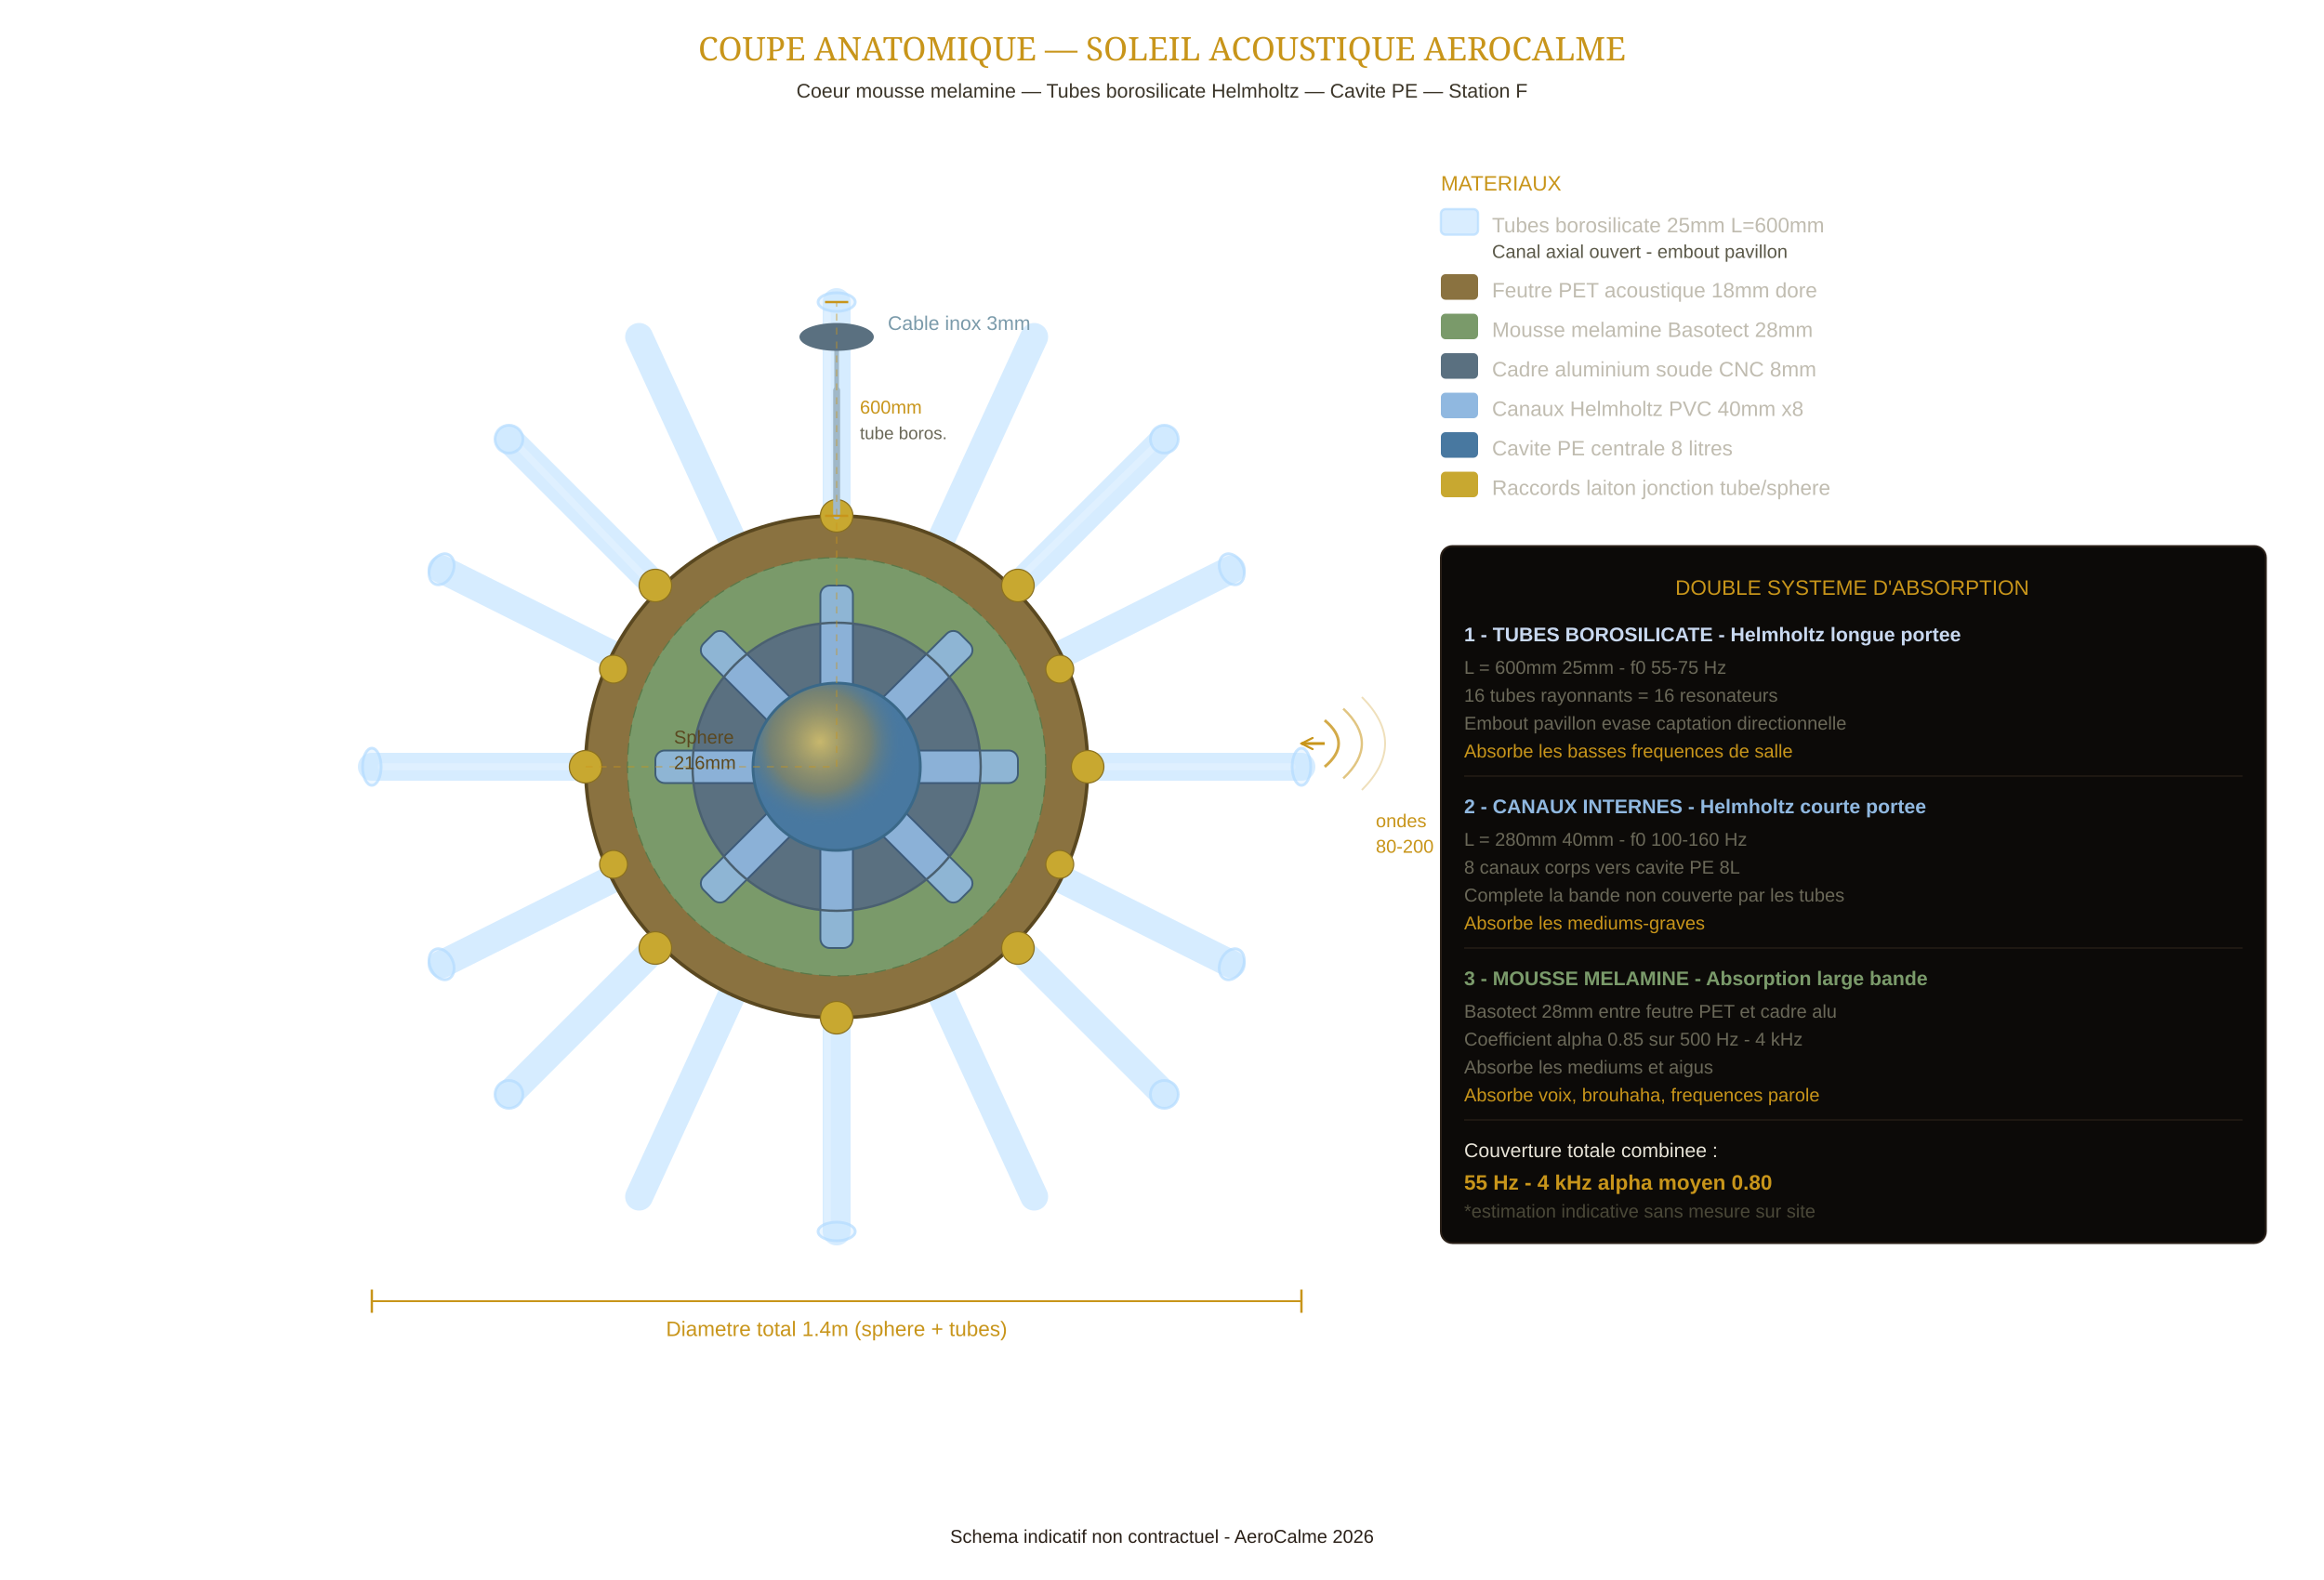
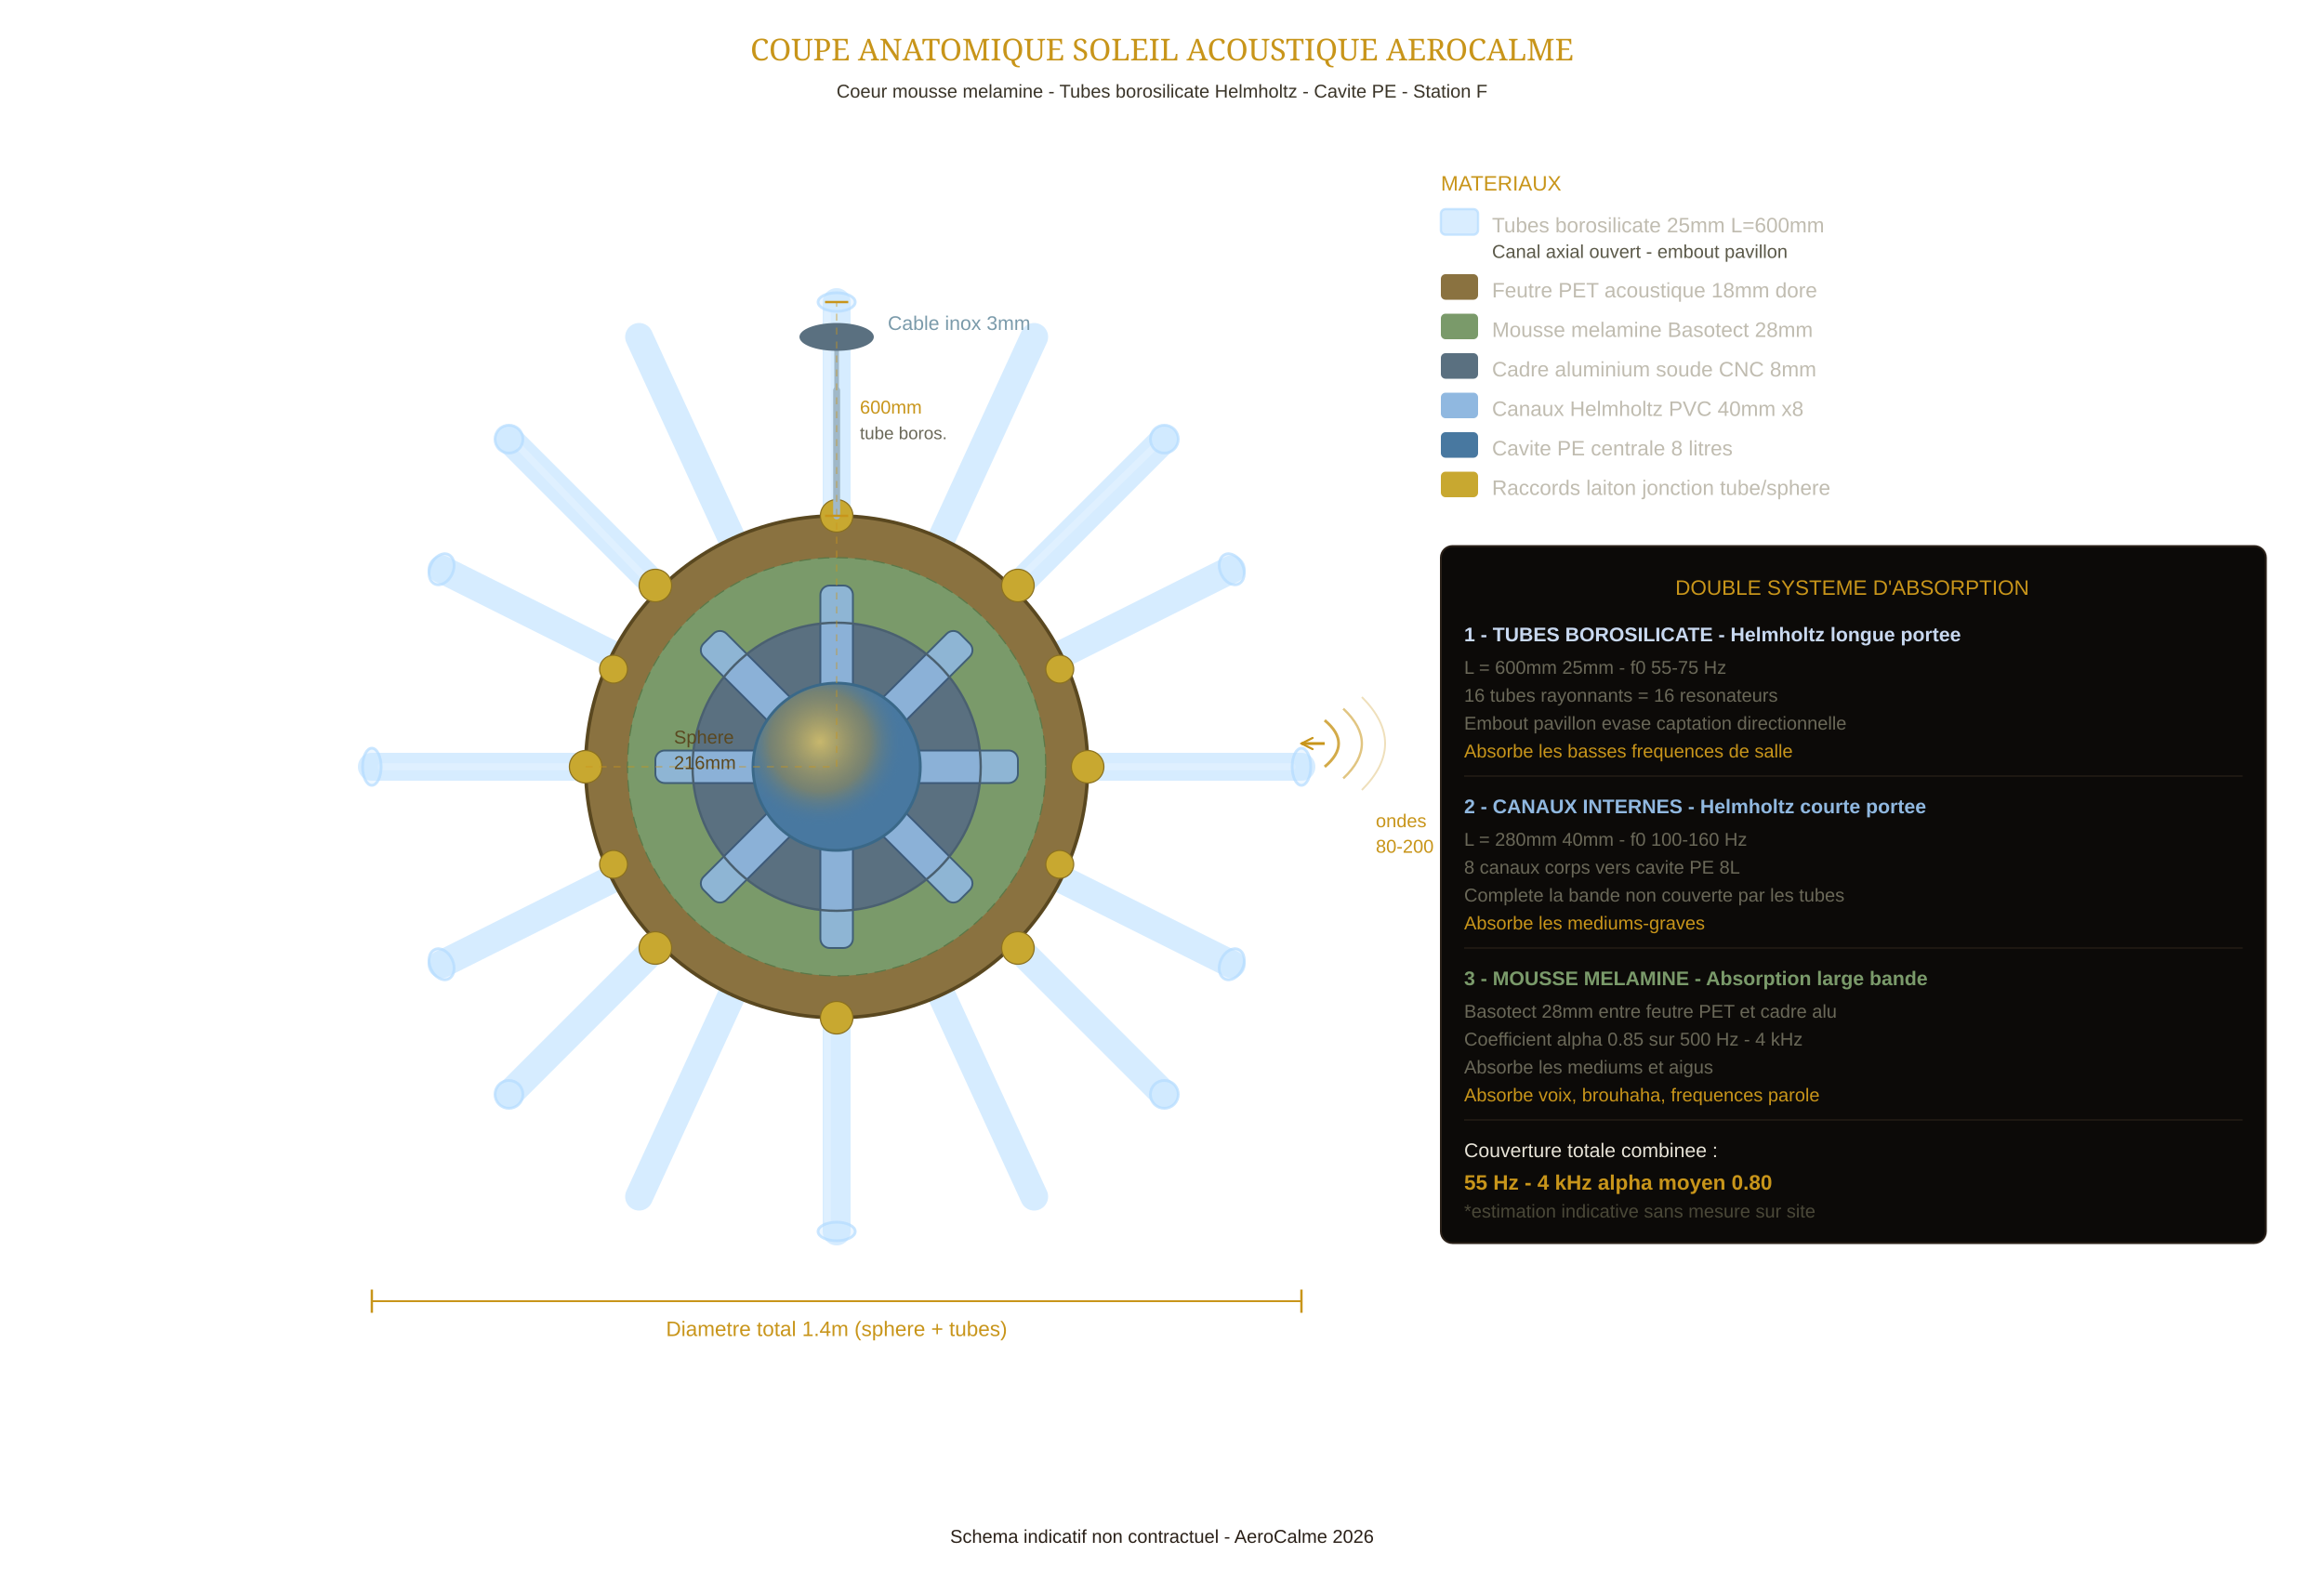
<svg xmlns="http://www.w3.org/2000/svg" width="1000" height="680" viewBox="0 0 1000 680" style="background:#08070a">
  <style>
text { font-family: Arial, sans-serif; letter-spacing: 0; }
</style>
-   <text x="500" y="26" text-anchor="middle" font-size="14" fill="#C8951A" style="font-family:Georgia,serif">COUPE ANATOMIQUE — SOLEIL ACOUSTIQUE AEROCALME</text>
-   <text x="500" y="42" text-anchor="middle" font-size="8.5" fill="#3a3428">Coeur mousse melamine — Tubes borosilicate Helmholtz — Cavite PE — Station F</text>
+   <text x="500" y="26" text-anchor="middle" font-size="13" fill="#C8951A" style="font-family:Georgia,serif">COUPE ANATOMIQUE SOLEIL ACOUSTIQUE AEROCALME</text>
+   <text x="500" y="42" text-anchor="middle" font-size="8" fill="#3a3428">Coeur mousse melamine - Tubes borosilicate Helmholtz - Cavite PE - Station F</text>
  <g stroke="rgba(180,220,255,0.55)" stroke-width="12" stroke-linecap="round" fill="none">
    <line x1="360" y1="330" x2="360" y2="130" />
    <line x1="360" y1="330" x2="360" y2="530" />
    <line x1="360" y1="330" x2="560" y2="330" />
    <line x1="360" y1="330" x2="160" y2="330" />
    <line x1="360" y1="330" x2="501" y2="189" />
    <line x1="360" y1="330" x2="219" y2="189" />
    <line x1="360" y1="330" x2="501" y2="471" />
    <line x1="360" y1="330" x2="219" y2="471" />
    <line x1="360" y1="330" x2="530" y2="245" />
    <line x1="360" y1="330" x2="190" y2="245" />
    <line x1="360" y1="330" x2="530" y2="415" />
    <line x1="360" y1="330" x2="190" y2="415" />
    <line x1="360" y1="330" x2="445" y2="145" />
    <line x1="360" y1="330" x2="275" y2="145" />
    <line x1="360" y1="330" x2="445" y2="515" />
    <line x1="360" y1="330" x2="275" y2="515" />
  </g>
  <g stroke="rgba(255,255,255,0.22)" stroke-width="3" stroke-linecap="round" fill="none">
    <line x1="356" y1="330" x2="356" y2="135" />
    <line x1="356" y1="330" x2="356" y2="525" />
    <line x1="356" y1="330" x2="556" y2="330" />
    <line x1="356" y1="330" x2="164" y2="330" />
    <line x1="356" y1="330" x2="496" y2="193" />
    <line x1="356" y1="330" x2="224" y2="193" />
  </g>
  <g fill="rgba(200,230,255,0.35)" stroke="rgba(180,220,255,0.7)" stroke-width="1.2">
    <ellipse cx="360" cy="130" rx="8" ry="4" />
    <ellipse cx="360" cy="530" rx="8" ry="4" />
    <ellipse cx="560" cy="330" rx="4" ry="8" />
    <ellipse cx="160" cy="330" rx="4" ry="8" />
    <ellipse cx="501" cy="189" rx="6" ry="6" transform="rotate(-45,501,189)" />
    <ellipse cx="219" cy="189" rx="6" ry="6" transform="rotate(45,219,189)" />
    <ellipse cx="501" cy="471" rx="6" ry="6" transform="rotate(45,501,471)" />
    <ellipse cx="219" cy="471" rx="6" ry="6" transform="rotate(-45,219,471)" />
    <ellipse cx="530" cy="245" rx="5" ry="7" transform="rotate(-25,530,245)" />
    <ellipse cx="190" cy="245" rx="5" ry="7" transform="rotate(25,190,245)" />
    <ellipse cx="530" cy="415" rx="5" ry="7" transform="rotate(25,530,415)" />
    <ellipse cx="190" cy="415" rx="5" ry="7" transform="rotate(-25,190,415)" />
  </g>
  <circle cx="360" cy="330" r="108" fill="#8a7240" />
  <circle cx="360" cy="330" r="90" fill="#7a9a6a" />
  <circle cx="360" cy="330" r="62" fill="#5a7080" />
  <g fill="#90b8e0" stroke="#3a5878" stroke-width="0.8" opacity="0.9">
    <rect x="353" y="252" width="14" height="78" rx="4" transform="rotate(0,360,330)" />
    <rect x="353" y="252" width="14" height="78" rx="4" transform="rotate(45,360,330)" />
    <rect x="353" y="252" width="14" height="78" rx="4" transform="rotate(90,360,330)" />
    <rect x="353" y="252" width="14" height="78" rx="4" transform="rotate(135,360,330)" />
    <rect x="353" y="252" width="14" height="78" rx="4" transform="rotate(180,360,330)" />
    <rect x="353" y="252" width="14" height="78" rx="4" transform="rotate(225,360,330)" />
    <rect x="353" y="252" width="14" height="78" rx="4" transform="rotate(270,360,330)" />
    <rect x="353" y="252" width="14" height="78" rx="4" transform="rotate(315,360,330)" />
  </g>
  <circle cx="360" cy="330" r="36" fill="#4878a0" />
  <defs>
    <radialGradient id="goldgrad2" cx="40%" cy="35%">
      <stop offset="0%" stop-color="#e8c860" stop-opacity="0.8" />
      <stop offset="60%" stop-color="#b89030" stop-opacity="0.4" />
      <stop offset="100%" stop-color="#4878a0" stop-opacity="0" />
    </radialGradient>
    <marker id="arrg2" viewBox="0 0 10 10" refX="9" refY="5" markerWidth="5" markerHeight="5" orient="auto">
      <path d="M1 1L9 5L1 9" fill="none" stroke="#C8951A" stroke-width="1.5" stroke-linecap="round" />
    </marker>
  </defs>
  <circle cx="360" cy="330" r="36" fill="url(#goldgrad2)" />
  <circle cx="360" cy="330" r="108" fill="none" stroke="#5a4820" stroke-width="1.5" />
  <circle cx="360" cy="330" r="90" fill="none" stroke="#5a7848" stroke-width="0.5" stroke-dasharray="5,3" />
  <circle cx="360" cy="330" r="62" fill="none" stroke="#4a6070" stroke-width="1" />
  <circle cx="360" cy="330" r="36" fill="none" stroke="#3a6888" stroke-width="1.2" />
  <g fill="#c8a830" stroke="#8a7020" stroke-width="0.5">
    <circle cx="360" cy="222" r="7" />
    <circle cx="360" cy="438" r="7" />
    <circle cx="468" cy="330" r="7" />
    <circle cx="252" cy="330" r="7" />
    <circle cx="438" cy="252" r="7" />
    <circle cx="282" cy="252" r="7" />
    <circle cx="438" cy="408" r="7" />
    <circle cx="282" cy="408" r="7" />
    <circle cx="456" cy="288" r="6" />
    <circle cx="264" cy="288" r="6" />
    <circle cx="456" cy="372" r="6" />
    <circle cx="264" cy="372" r="6" />
  </g>
  <line x1="360" y1="222" x2="360" y2="168" stroke="#a0b8c8" stroke-width="3" stroke-linecap="round" />
  <line x1="360" y1="170" x2="360" y2="148" stroke="#a0b8c8" stroke-width="2" />
  <ellipse cx="360" cy="145" rx="16" ry="6" fill="#5a7080" />
  <text x="382" y="142" font-size="8.5" fill="#7a9aaa">Cable inox 3mm</text>
  <path d="M570 310 Q582 320 570 330" fill="none" stroke="#C8951A" stroke-width="1.2" opacity="0.8" />
  <path d="M578 305 Q594 320 578 335" fill="none" stroke="#C8951A" stroke-width="1" opacity="0.55" />
  <path d="M586 300 Q606 320 586 340" fill="none" stroke="#C8951A" stroke-width="0.8" opacity="0.3" />
  <line x1="570" y1="320" x2="560" y2="320" stroke="#C8951A" stroke-width="1.2" marker-end="url(#arrg2)" />
  <text x="592" y="356" font-size="8" fill="#C8951A">ondes</text>
  <text x="592" y="367" font-size="8" fill="#C8951A">80-200 Hz</text>
  <text x="620" y="82" font-size="9" fill="#C8951A">MATERIAUX</text>
  <rect x="620" y="90" width="16" height="11" rx="2" fill="rgba(180,220,255,0.5)" stroke="rgba(180,220,255,0.7)" stroke-width="1" />
  <text x="642" y="100" font-size="9" fill="#c0bcb0">Tubes borosilicate 25mm L=600mm</text>
  <text x="642" y="111" font-size="8" fill="#5a5848">Canal axial ouvert - embout pavillon</text>
  <rect x="620" y="118" width="16" height="11" rx="2" fill="#8a7240" />
  <text x="642" y="128" font-size="9" fill="#c0bcb0">Feutre PET acoustique 18mm dore</text>
  <rect x="620" y="135" width="16" height="11" rx="2" fill="#7a9a6a" />
  <text x="642" y="145" font-size="9" fill="#c0bcb0">Mousse melamine Basotect 28mm</text>
  <rect x="620" y="152" width="16" height="11" rx="2" fill="#5a7080" />
  <text x="642" y="162" font-size="9" fill="#c0bcb0">Cadre aluminium soude CNC 8mm</text>
  <rect x="620" y="169" width="16" height="11" rx="2" fill="#90b8e0" />
  <text x="642" y="179" font-size="9" fill="#c0bcb0">Canaux Helmholtz PVC 40mm x8</text>
  <rect x="620" y="186" width="16" height="11" rx="2" fill="#4878a0" />
  <text x="642" y="196" font-size="9" fill="#c0bcb0">Cavite PE centrale 8 litres</text>
  <rect x="620" y="203" width="16" height="11" rx="2" fill="#c8a830" />
  <text x="642" y="213" font-size="9" fill="#c0bcb0">Raccords laiton jonction tube/sphere</text>
  <rect x="620" y="235" width="355" height="300" rx="5" fill="#0c0a08" stroke="#2a2018" stroke-width="0.8" />
  <text x="797" y="256" text-anchor="middle" font-size="9" fill="#C8951A">DOUBLE SYSTEME D'ABSORPTION</text>
  <text x="630" y="276" font-size="8.5" fill="#c8d8f0" font-weight="bold">1 - TUBES BOROSILICATE - Helmholtz longue portee</text>
  <text x="630" y="290" font-size="8" fill="#6a6858">L = 600mm 25mm - f0 55-75 Hz</text>
  <text x="630" y="302" font-size="8" fill="#6a6858">16 tubes rayonnants = 16 resonateurs</text>
  <text x="630" y="314" font-size="8" fill="#6a6858">Embout pavillon evase captation directionnelle</text>
  <text x="630" y="326" font-size="8" fill="#C8951A">Absorbe les basses frequences de salle</text>
  <line x1="630" y1="334" x2="965" y2="334" stroke="#2a2018" stroke-width="0.5" />
  <text x="630" y="350" font-size="8.5" fill="#90b8e0" font-weight="bold">2 - CANAUX INTERNES - Helmholtz courte portee</text>
  <text x="630" y="364" font-size="8" fill="#6a6858">L = 280mm 40mm - f0 100-160 Hz</text>
  <text x="630" y="376" font-size="8" fill="#6a6858">8 canaux corps vers cavite PE 8L</text>
  <text x="630" y="388" font-size="8" fill="#6a6858">Complete la bande non couverte par les tubes</text>
  <text x="630" y="400" font-size="8" fill="#C8951A">Absorbe les mediums-graves</text>
  <line x1="630" y1="408" x2="965" y2="408" stroke="#2a2018" stroke-width="0.5" />
  <text x="630" y="424" font-size="8.5" fill="#7a9a6a" font-weight="bold">3 - MOUSSE MELAMINE - Absorption large bande</text>
  <text x="630" y="438" font-size="8" fill="#6a6858">Basotect 28mm entre feutre PET et cadre alu</text>
  <text x="630" y="450" font-size="8" fill="#6a6858">Coefficient alpha 0.85 sur 500 Hz - 4 kHz</text>
  <text x="630" y="462" font-size="8" fill="#6a6858">Absorbe les mediums et aigus</text>
  <text x="630" y="474" font-size="8" fill="#C8951A">Absorbe voix, brouhaha, frequences parole</text>
  <line x1="630" y1="482" x2="965" y2="482" stroke="#2a2018" stroke-width="0.5" />
  <text x="630" y="498" font-size="8.5" fill="#e8e4d8">Couverture totale combinee :</text>
  <text x="630" y="512" font-size="9" fill="#C8951A" font-weight="bold">55 Hz - 4 kHz  alpha moyen 0.80</text>
  <text x="630" y="524" font-size="8" fill="#4a4838">*estimation indicative sans mesure sur site</text>
  <line x1="360" y1="330" x2="360" y2="130" stroke="#C8951A" stroke-width="0.6" stroke-dasharray="3,3" opacity="0.5" />
  <line x1="355" y1="130" x2="365" y2="130" stroke="#C8951A" stroke-width="1" />
  <line x1="355" y1="222" x2="365" y2="222" stroke="#C8951A" stroke-width="1" />
  <text x="370" y="178" font-size="8" fill="#C8951A">600mm</text>
  <text x="370" y="189" font-size="7.5" fill="#6a6858">tube boros.</text>
  <line x1="252" y1="330" x2="360" y2="330" stroke="#C8951A" stroke-width="0.6" stroke-dasharray="3,3" opacity="0.5" />
  <text x="290" y="320" font-size="8" fill="#5a4820">Sphere</text>
  <text x="290" y="331" font-size="8" fill="#5a4820">216mm</text>
  <line x1="160" y1="560" x2="560" y2="560" stroke="#C8951A" stroke-width="0.8" />
  <line x1="160" y1="555" x2="160" y2="565" stroke="#C8951A" stroke-width="1" />
  <line x1="560" y1="555" x2="560" y2="565" stroke="#C8951A" stroke-width="1" />
  <text x="360" y="575" text-anchor="middle" font-size="9" fill="#C8951A">Diametre total 1.4m (sphere + tubes)</text>
  <text x="500" y="664" text-anchor="middle" font-size="8" fill="#2a2018">Schema indicatif non contractuel - AeroCalme 2026</text>
</svg>
